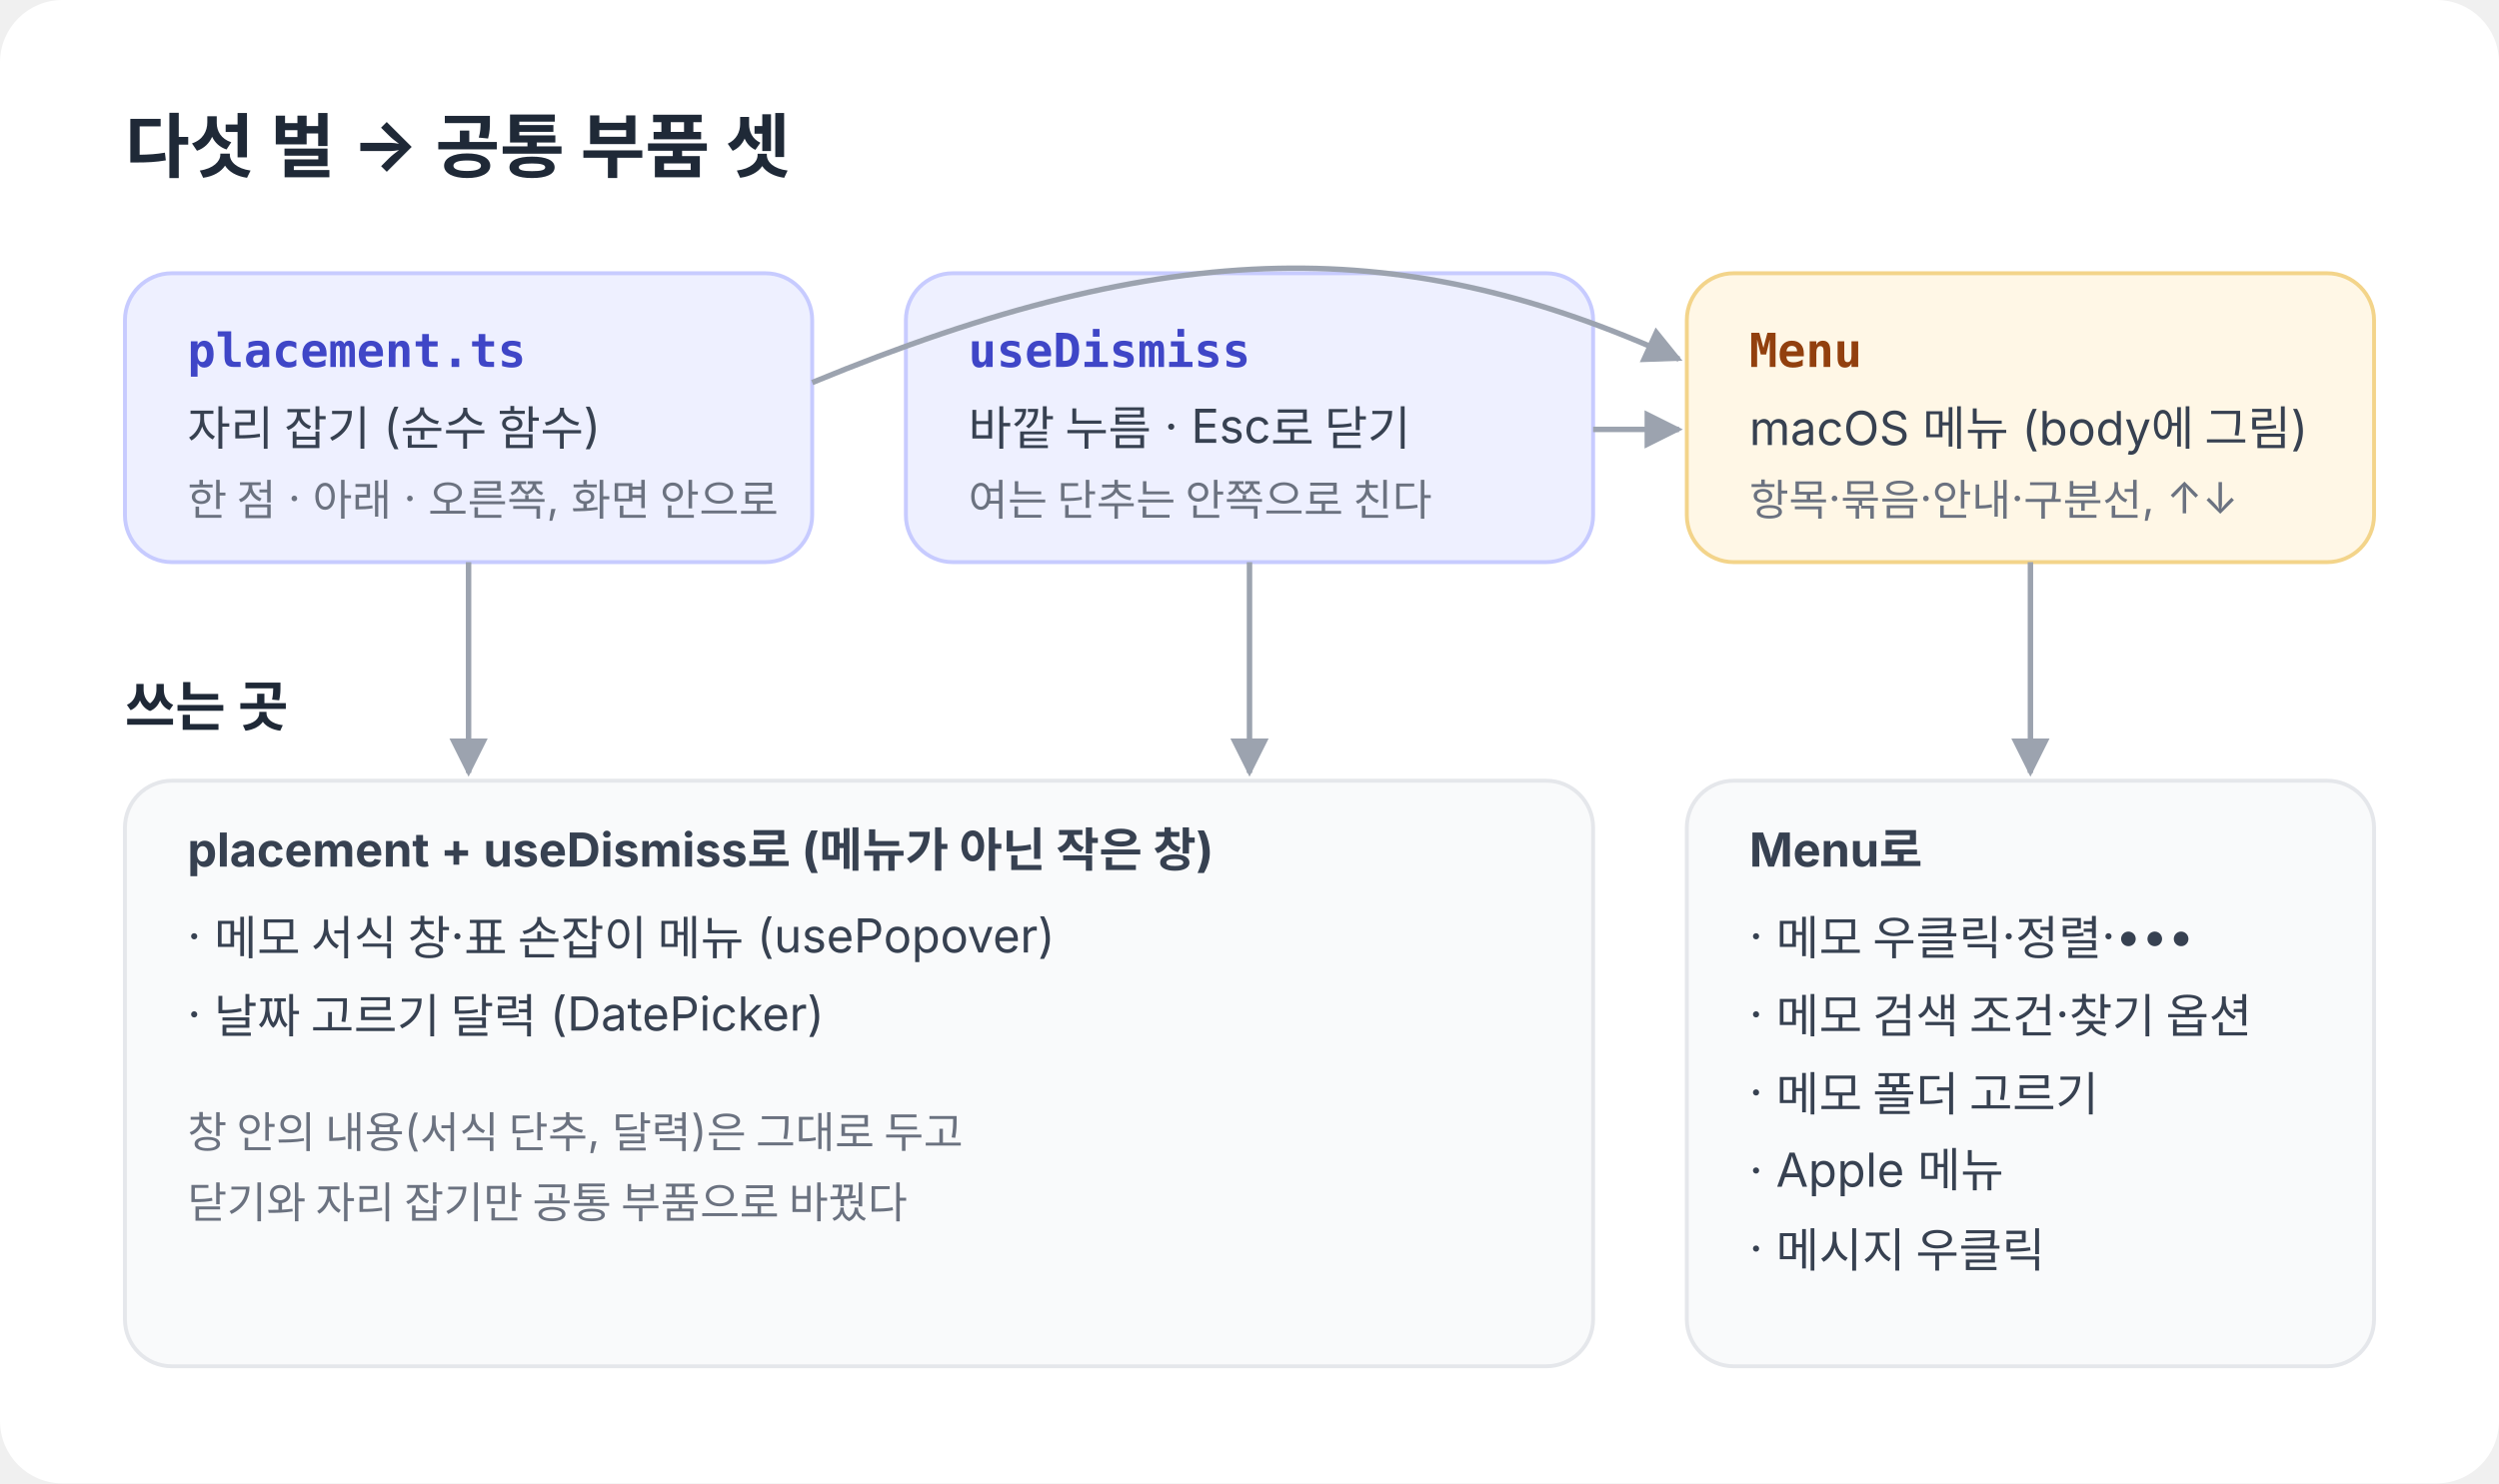
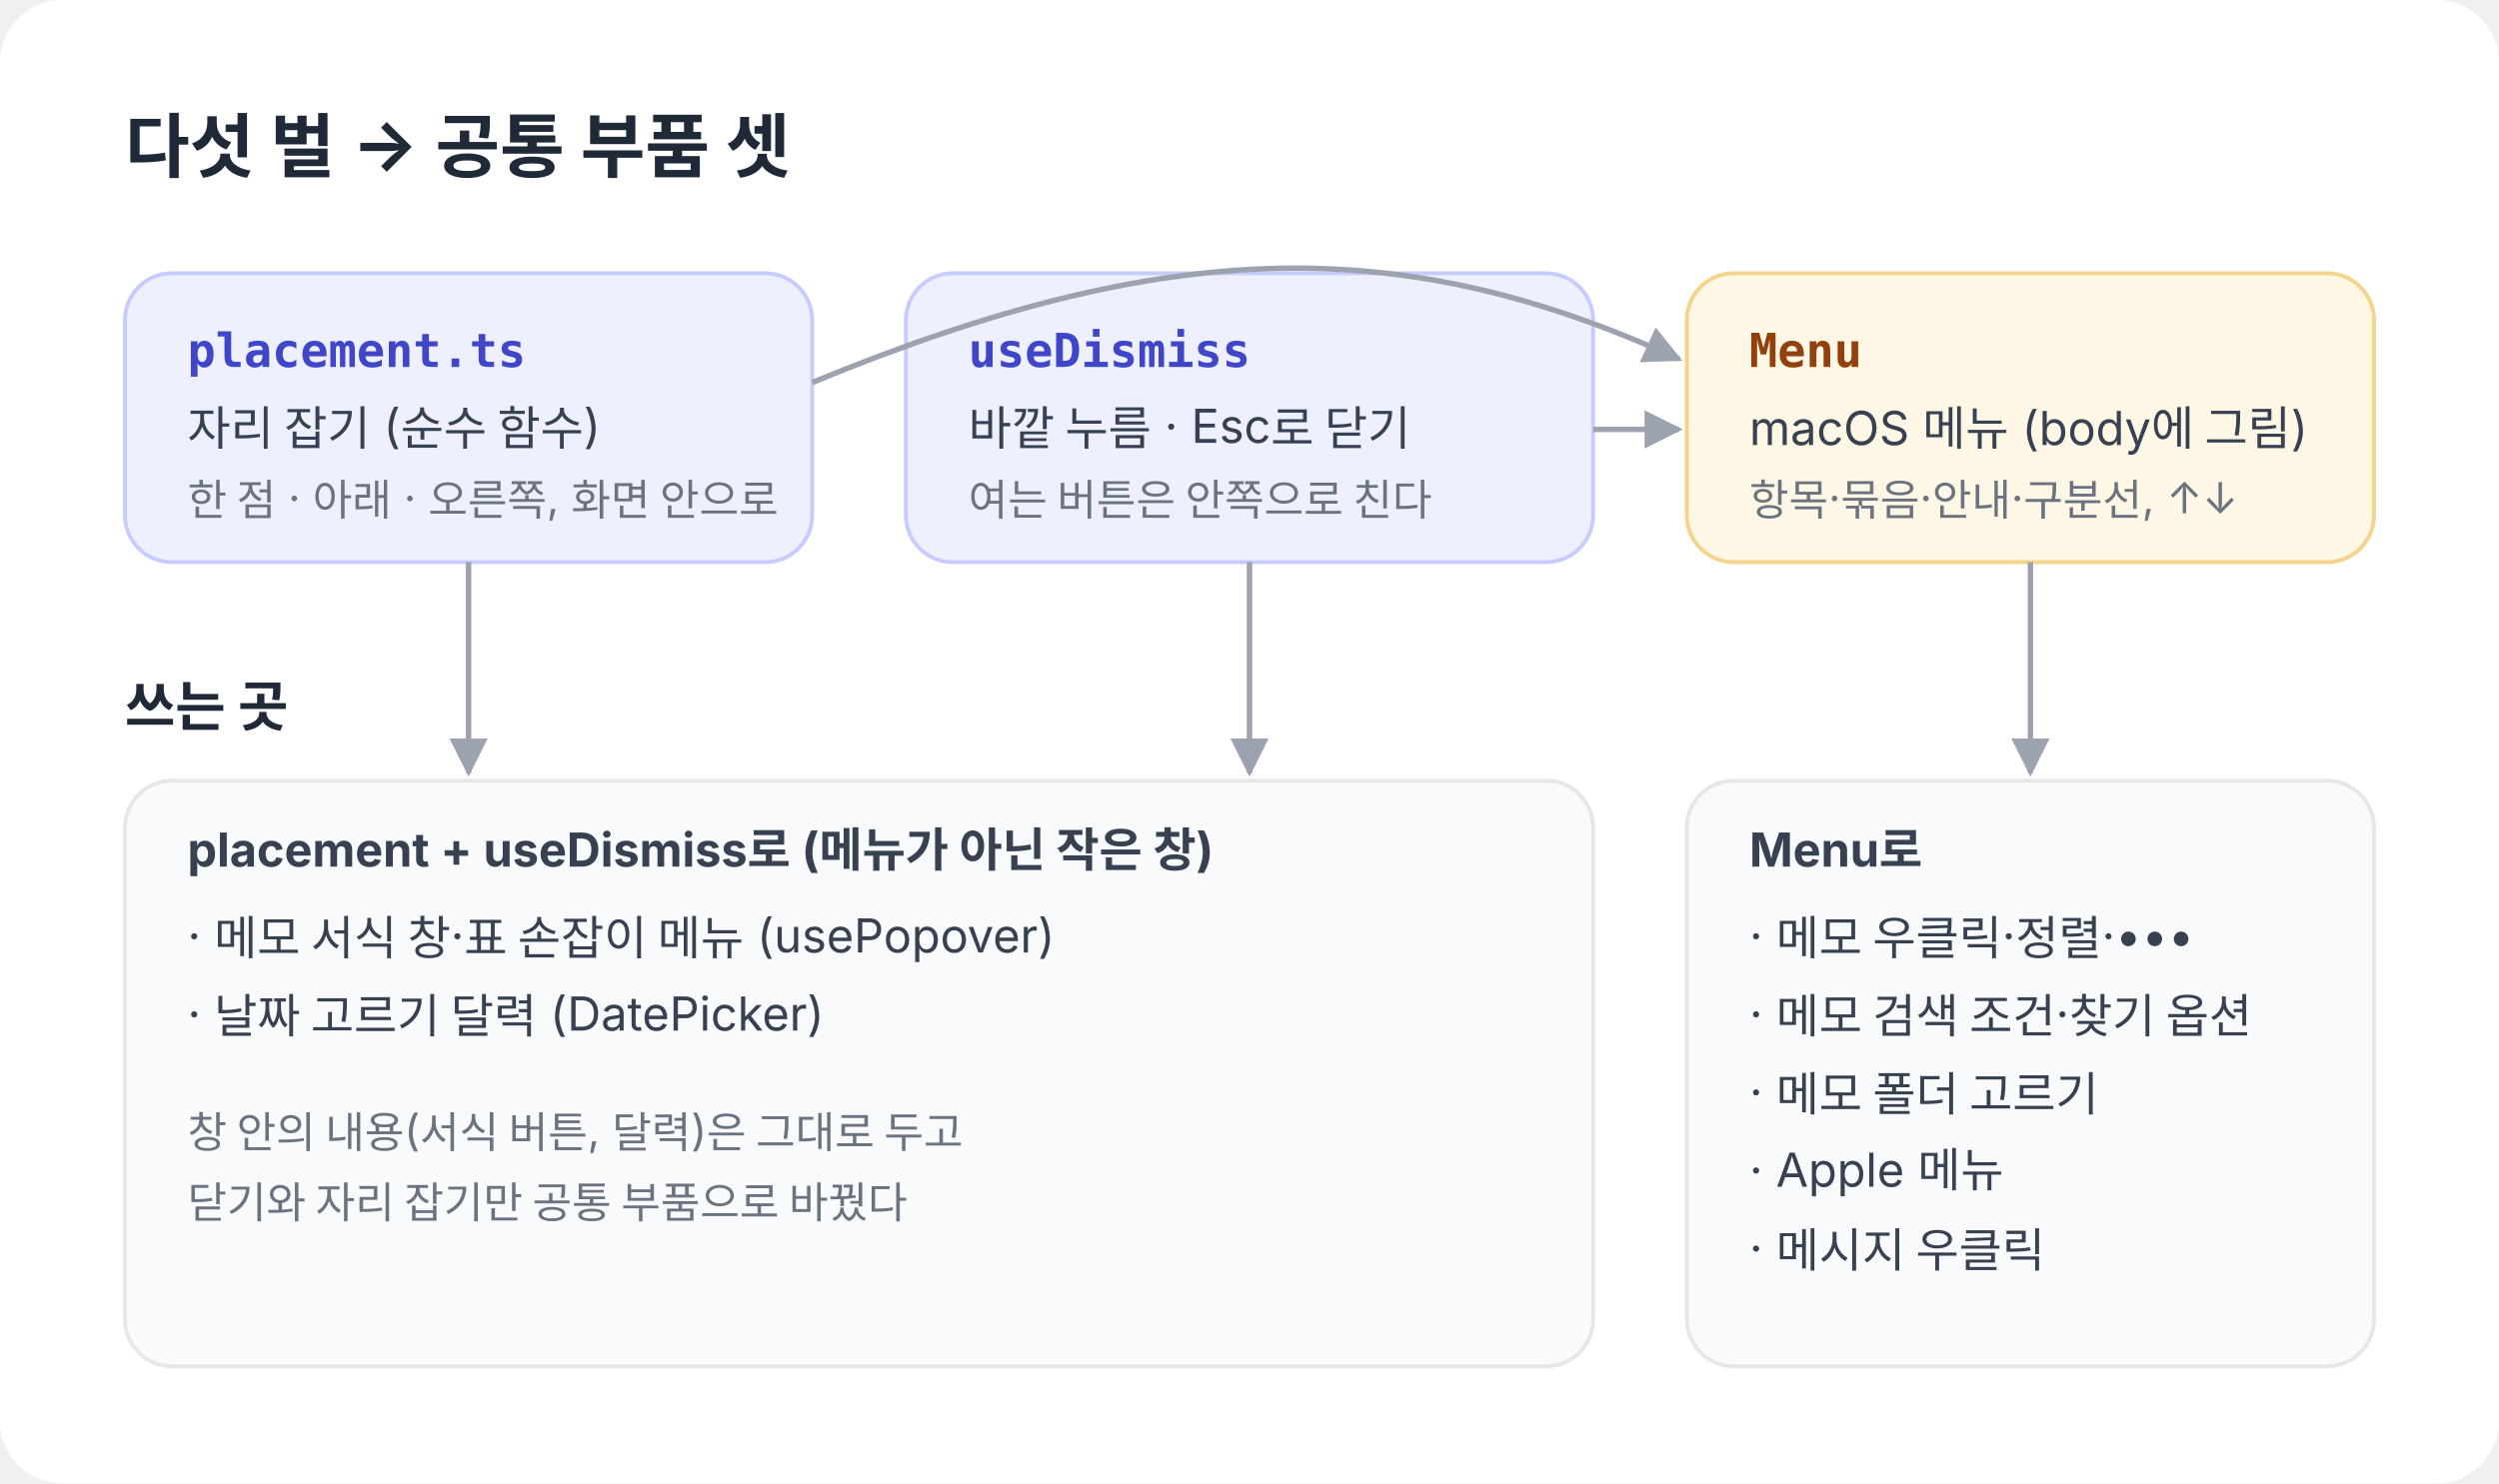
<svg xmlns="http://www.w3.org/2000/svg" viewBox="0 0 640 380" font-family="-apple-system, BlinkMacSystemFont, 'Apple SD Gothic Neo', sans-serif">
  <rect width="640" height="380" rx="16" fill="#ffffff" />
  <text x="32" y="44" font-size="18" font-weight="700" fill="#1f2937">다섯 벌 → 공통 부품 셋</text>
  <defs>
    <marker id="a" viewBox="0 0 10 10" refX="9" refY="5" markerWidth="7" markerHeight="7" orient="auto">
      <path d="M0 0 L10 5 L0 10 Z" fill="#9ca3af" />
    </marker>
  </defs>
  <g font-size="12">
    <rect x="32" y="70" width="176" height="74" rx="12" fill="#eef0ff" stroke="#c7cbff" />
    <text x="48" y="94" font-weight="700" fill="#3f46c7" font-family="ui-monospace, Menlo, monospace">placement.ts</text>
    <text x="48" y="114" fill="#374151">자리 잡기 (순수 함수)</text>
    <text x="48" y="132" fill="#6b7280" font-size="11">한 점 · 아래 · 오른쪽, 화면 안으로</text>
    <rect x="232" y="70" width="176" height="74" rx="12" fill="#eef0ff" stroke="#c7cbff" />
    <text x="248" y="94" font-weight="700" fill="#3f46c7" font-family="ui-monospace, Menlo, monospace">useDismiss</text>
    <text x="248" y="114" fill="#374151">바깥 누름 · Esc로 닫기</text>
-     <text x="248" y="132" fill="#6b7280" font-size="11">여는 단추는 안쪽으로 친다</text>
+     <text x="248" y="132" fill="#6b7280" font-size="11">여는 버튼은 안쪽으로 친다</text>
    <rect x="432" y="70" width="176" height="74" rx="12" fill="#fff7e6" stroke="#f3d48a" />
    <text x="448" y="94" font-weight="700" fill="#92400e" font-family="ui-monospace, Menlo, monospace">Menu</text>
    <text x="448" y="114" fill="#374151">macOS 메뉴 (body에 그림)</text>
    <text x="448" y="132" fill="#6b7280" font-size="11">항목·묶음·안내·구분선, ↑↓</text>
  </g>
  <g stroke="#9ca3af" stroke-width="1.4" fill="none" marker-end="url(#a)">
    <path d="M208 98 C 300 60, 360 60, 430 92" />
    <path d="M408 110 H430" />
  </g>
  <g font-size="12">
    <text x="32" y="186" font-weight="700" fill="#1f2937" font-size="14">쓰는 곳</text>
    <rect x="432" y="200" width="176" height="150" rx="12" fill="#f9fafb" stroke="#e5e7eb" />
    <text x="448" y="222" font-weight="700" fill="#374151">Menu로</text>
    <text x="448" y="244" fill="#374151">· 메모 우클릭·정렬·•••</text>
    <text x="448" y="264" fill="#374151">· 메모 검색 조건·찾기 옵션</text>
    <text x="448" y="284" fill="#374151">· 메모 폴더 고르기</text>
    <text x="448" y="304" fill="#374151">· Apple 메뉴</text>
    <text x="448" y="324" fill="#374151">· 메시지 우클릭</text>
    <rect x="32" y="200" width="376" height="150" rx="12" fill="#f9fafb" stroke="#e5e7eb" />
    <text x="48" y="222" font-weight="700" fill="#374151">placement + useDismiss로 (메뉴가 아닌 작은 창)</text>
    <text x="48" y="244" fill="#374151">· 메모 서식 창·표 손잡이 메뉴 (usePopover)</text>
    <text x="48" y="264" fill="#374151">· 날짜 고르기 달력 (DatePicker)</text>
-     <text x="48" y="294" fill="#6b7280" font-size="11">창 안의 내용(서식 단추, 달력)은 그대로 두고</text>
+     <text x="48" y="294" fill="#6b7280" font-size="11">창 안의 내용(서식 버튼, 달력)은 그대로 두고</text>
    <text x="48" y="312" fill="#6b7280" font-size="11">닫기와 자리 잡기만 공통 부품으로 바꿨다</text>
  </g>
  <g stroke="#9ca3af" stroke-width="1.4" fill="none" marker-end="url(#a)">
    <path d="M520 144 V198" />
    <path d="M120 144 V198" />
    <path d="M320 144 V198" />
  </g>
</svg>
